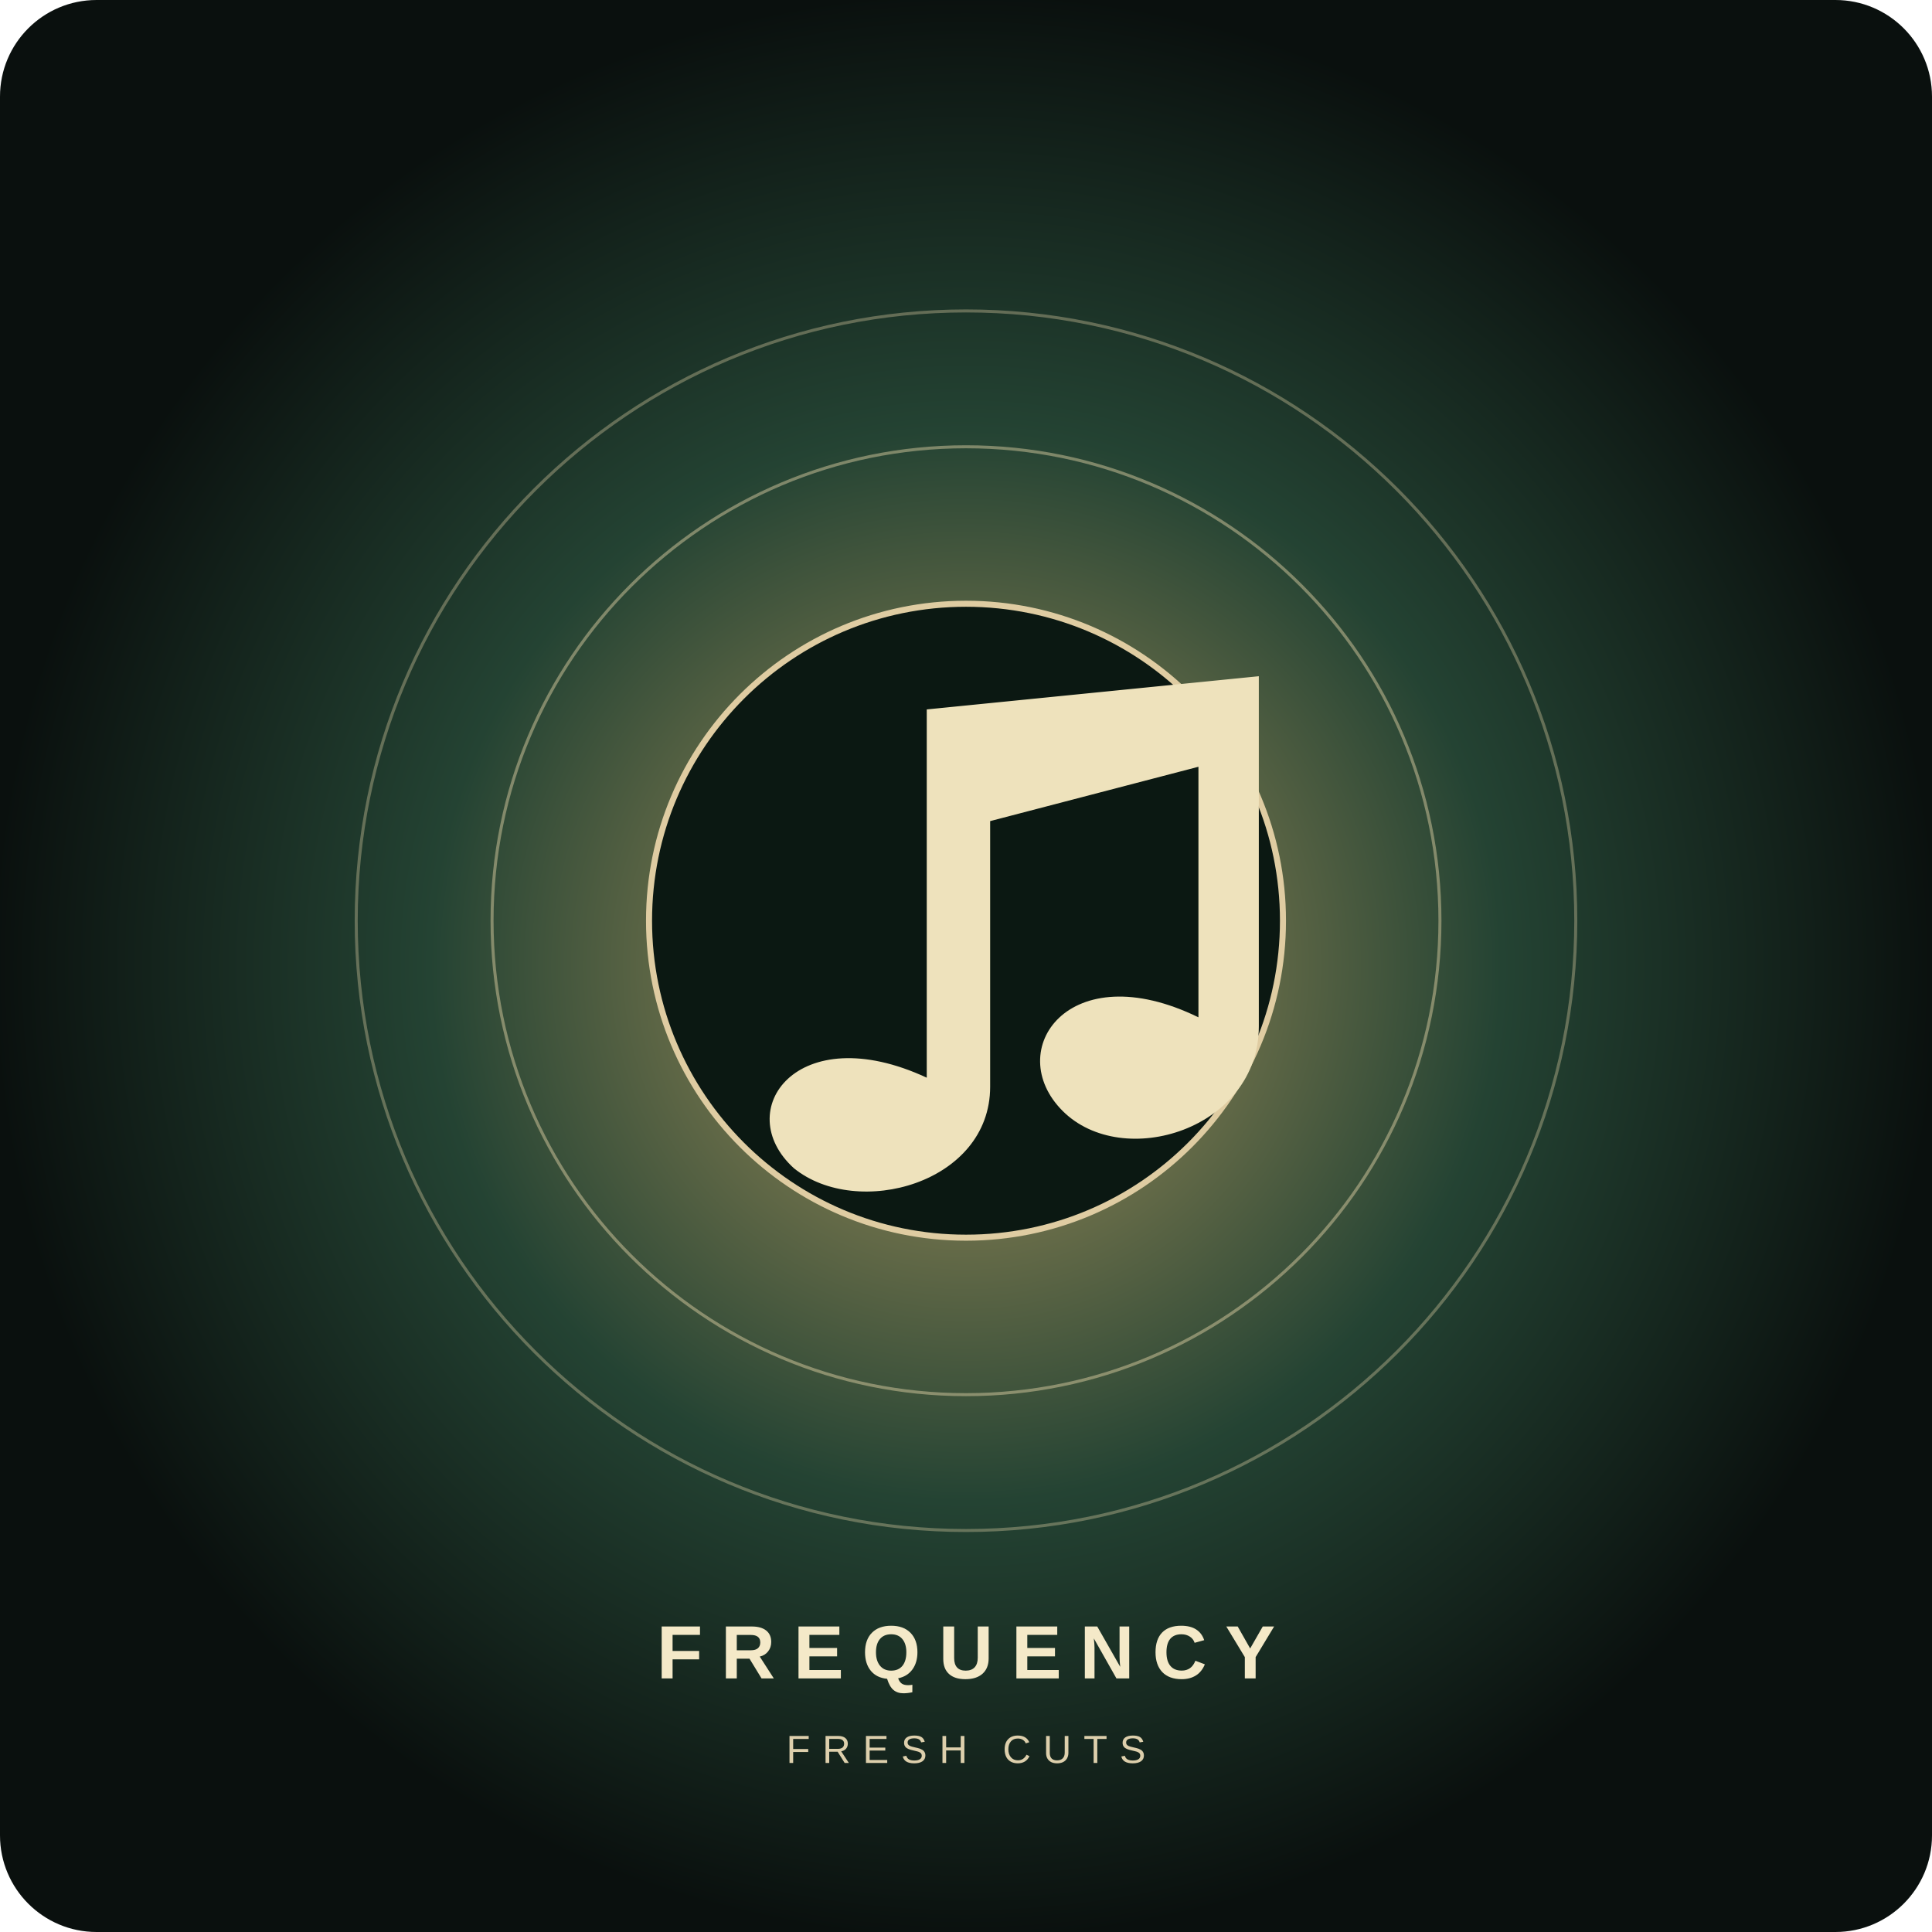
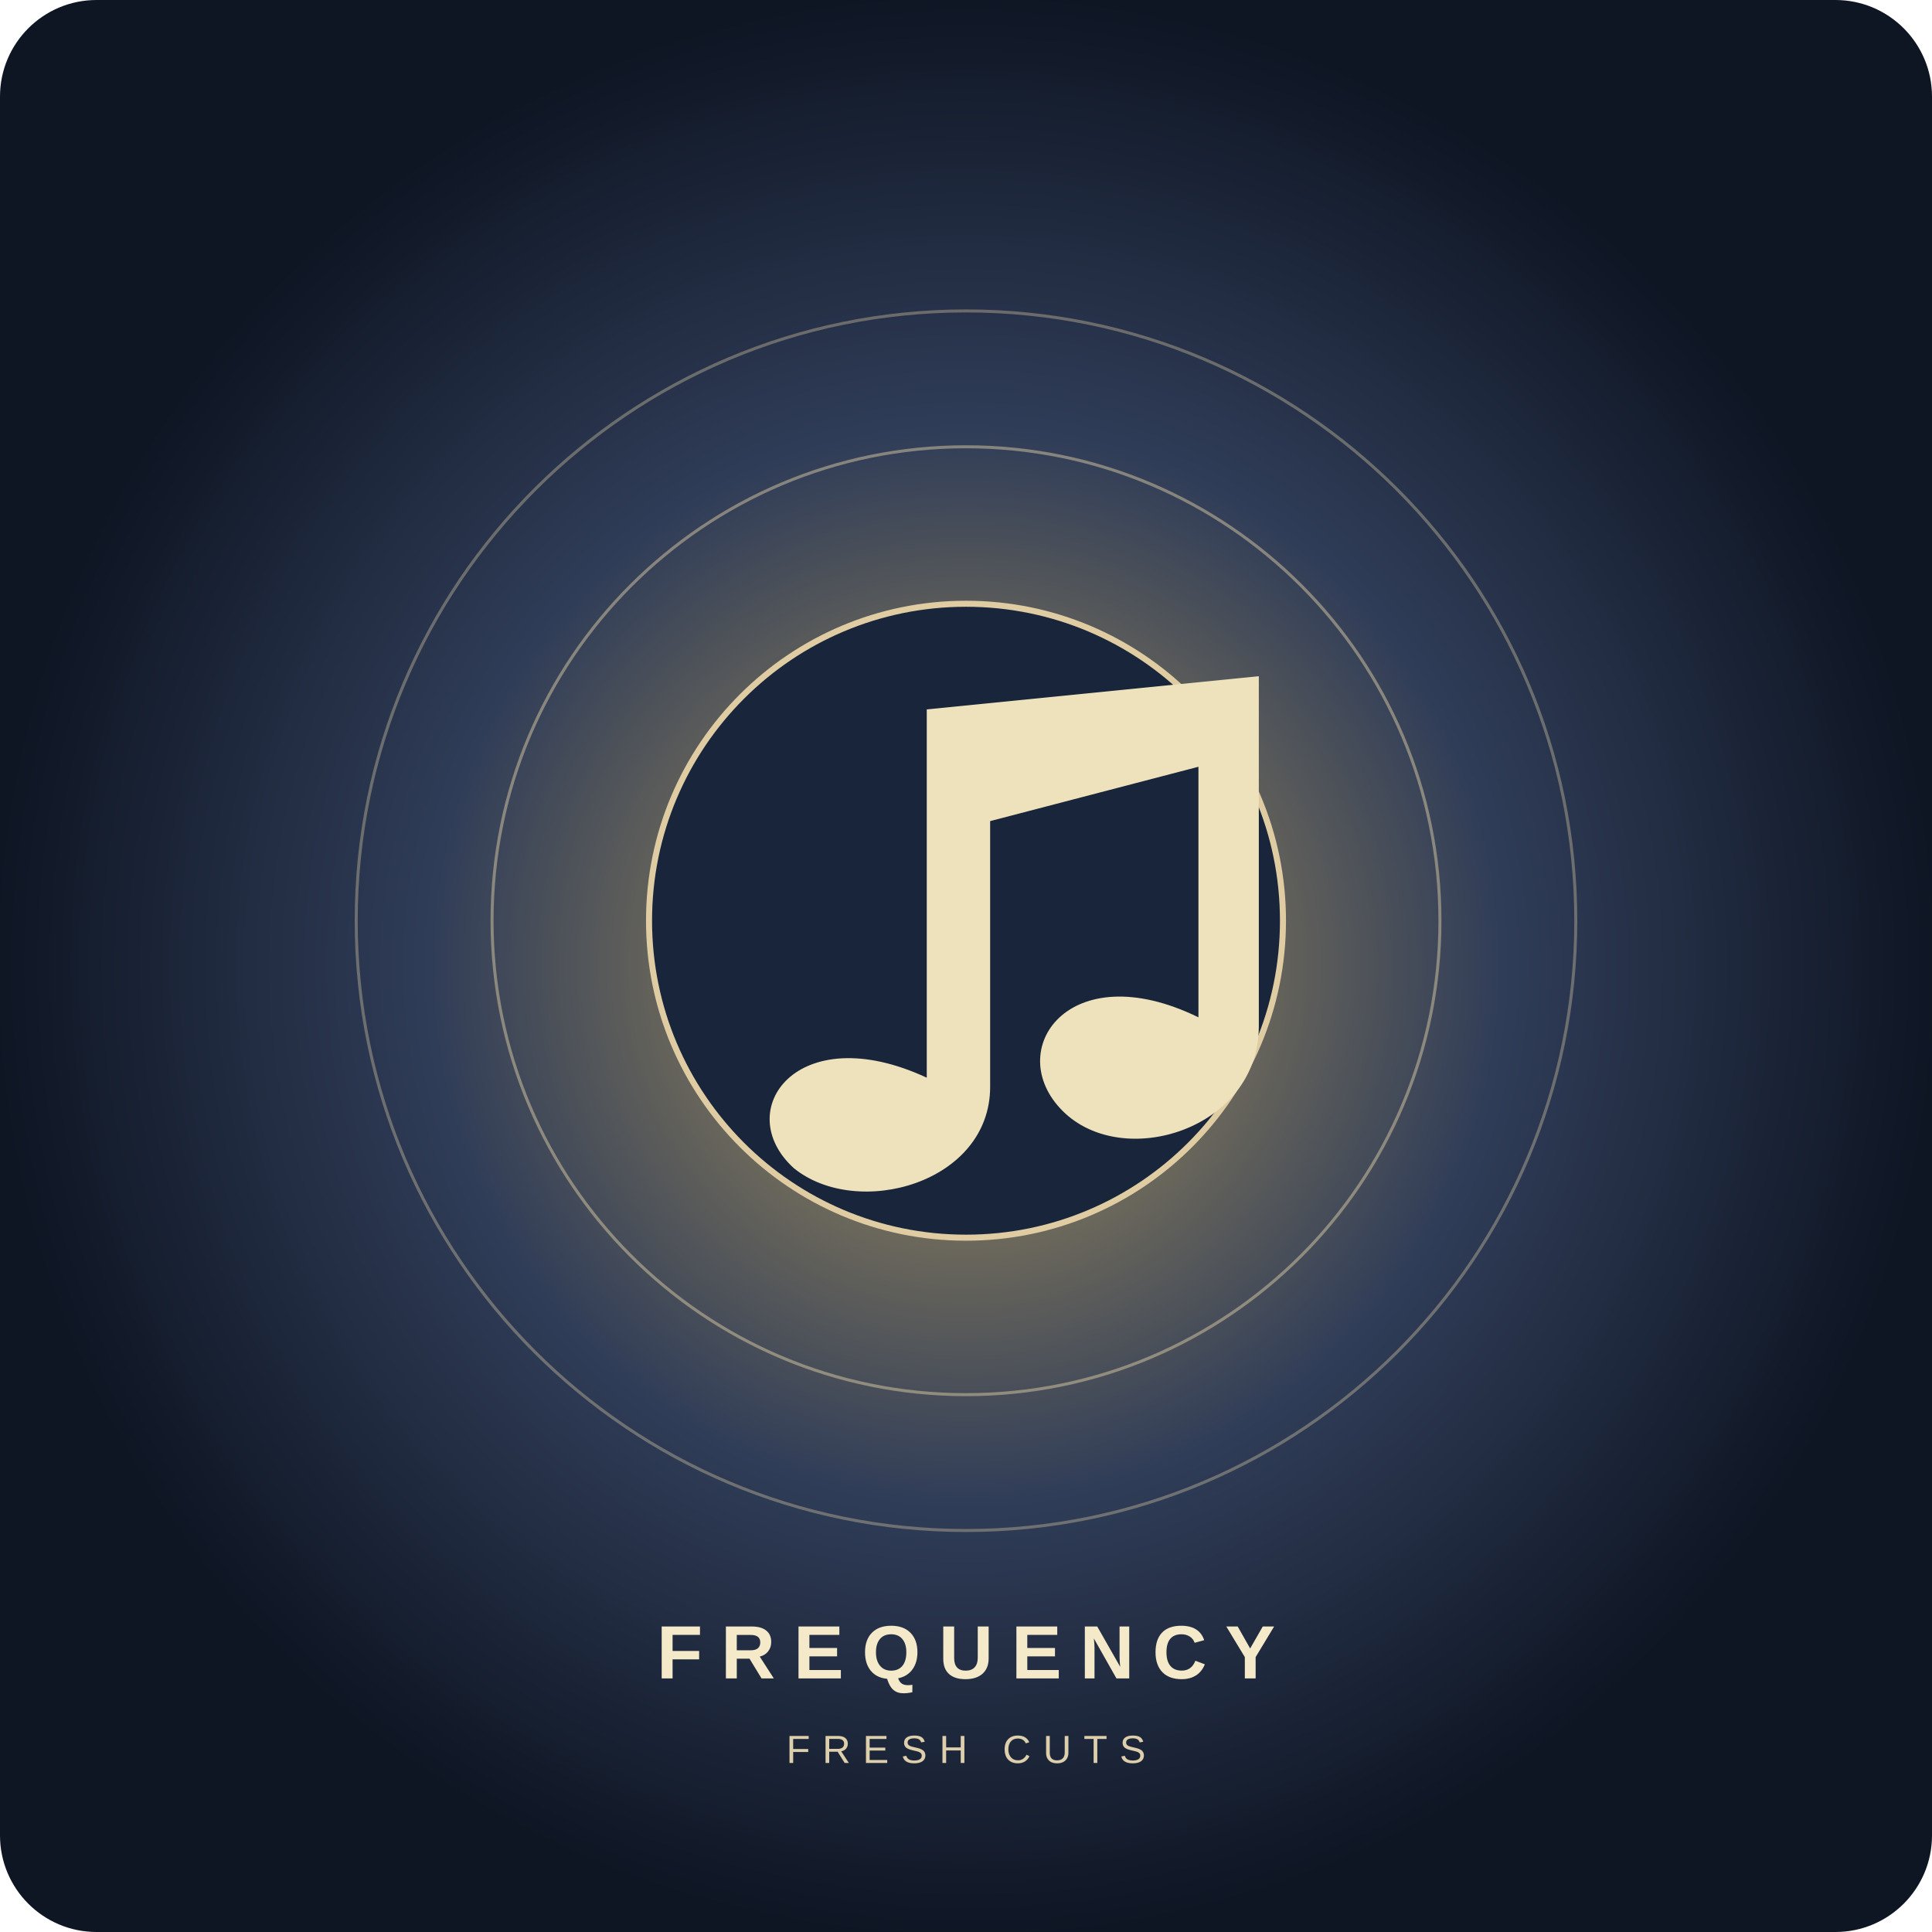
<svg xmlns="http://www.w3.org/2000/svg" width="640" height="640" viewBox="0 0 640 640">
  <defs>
    <radialGradient id="g">
      <stop stop-color="#ab955e" />
-       <stop offset=".55" stop-color="#244333" />
-       <stop offset="1" stop-color="#0a100e" />
+       <stop offset=".55" stop-color="#303d58" />
+       <stop offset="1" stop-color="#0e1523" />
    </radialGradient>
  </defs>
  <rect width="640" height="640" rx="32" fill="url(#g)" />
  <circle cx="320" cy="305" r="202" fill="none" stroke="#eddaad" opacity=".34" />
  <circle cx="320" cy="305" r="157" fill="none" stroke="#eddaad" opacity=".44" />
-   <circle cx="320" cy="305" r="105" fill="#0b1812" stroke="#dfcca2" stroke-width="2" />
+   <circle cx="320" cy="305" r="105" fill="#18253a" stroke="#dfcca2" stroke-width="2" />
  <path d="M307 235V357c-43-20-65 11-44 30 21 17 65 5 65-27V272l69-18v83c-43-21-65 11-45 31 20 20 65 6 65-28V224z" fill="#eee2bc" />
  <text x="320" y="556" font-family="Arial,sans-serif" font-size="25" font-weight="bold" text-anchor="middle" fill="#f4e9c8" letter-spacing="6">FREQUENCY</text>
  <text x="320" y="584" font-family="Arial,sans-serif" font-size="13" text-anchor="middle" fill="#ddcfac" letter-spacing="4">FRESH CUTS</text>
</svg>
